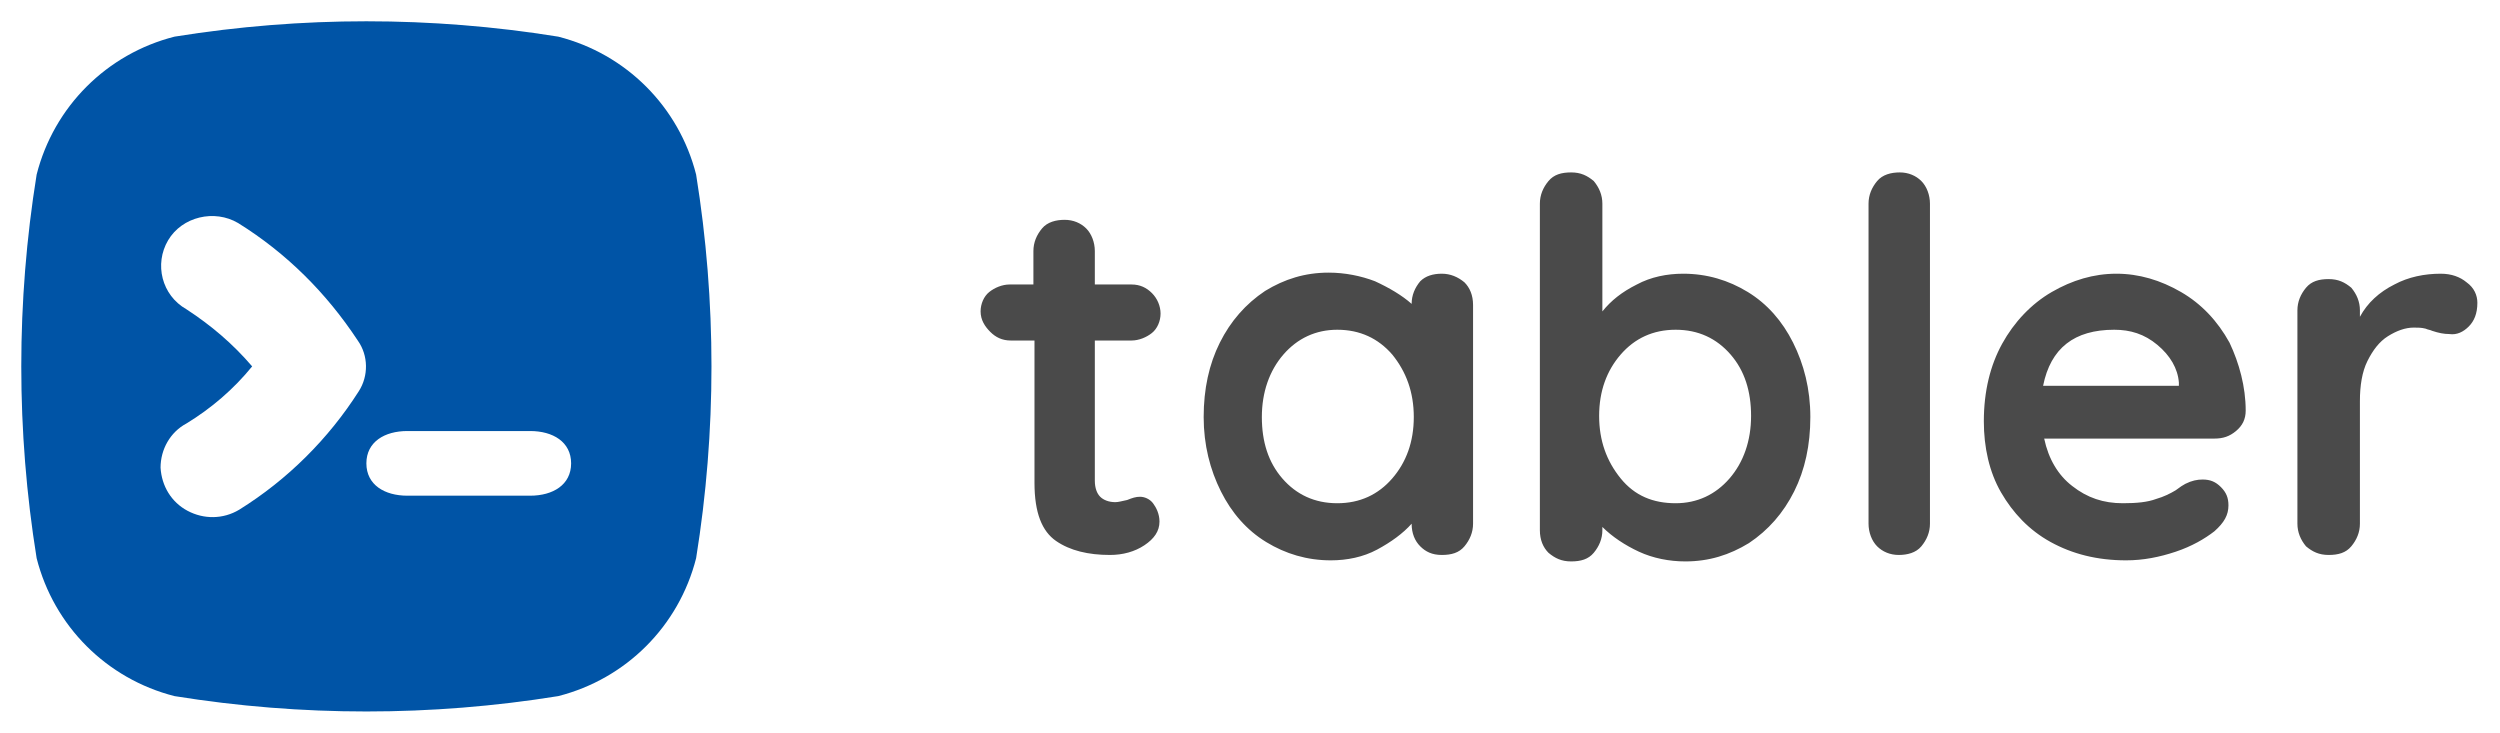
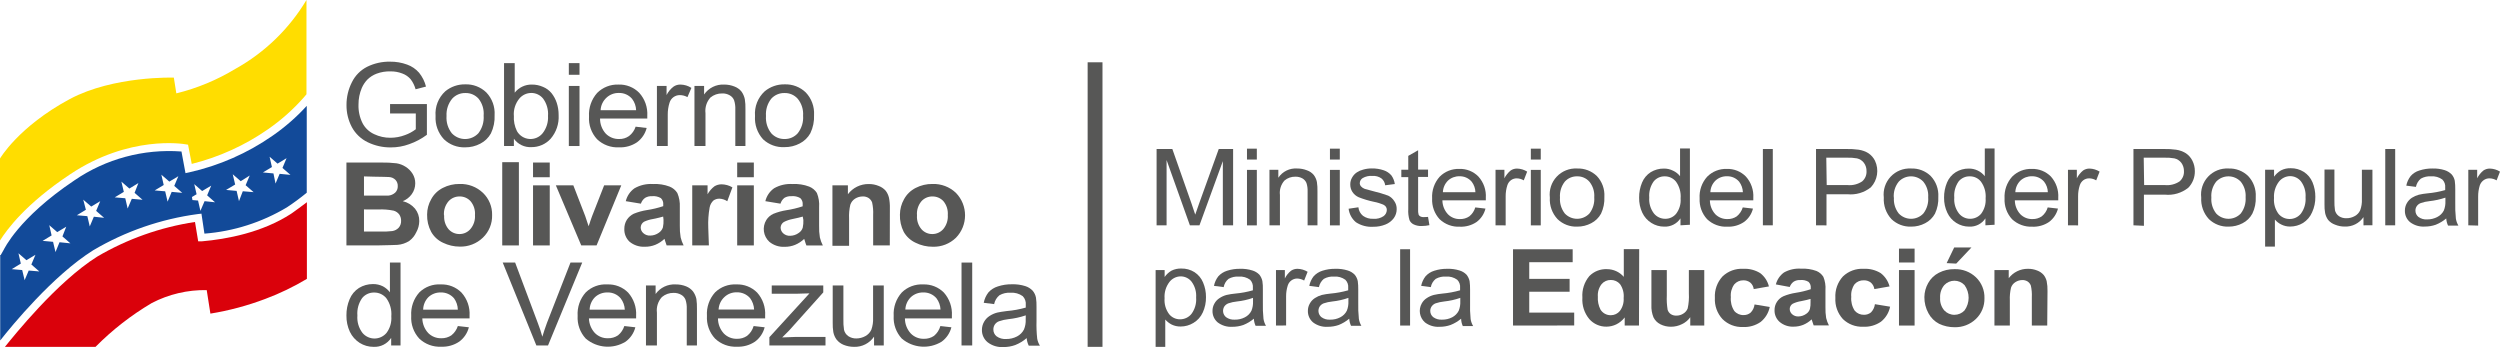
- <svg xmlns="http://www.w3.org/2000/svg" viewBox="0 0 232 68">
-   <path d="M64.6 16.2C63 9.9 58.1 5 51.8 3.4 40 1.5 28 1.5 16.2 3.4 9.9 5 5 9.9 3.4 16.2 1.5 28 1.5 40 3.4 51.8 5 58.1 9.9 63 16.2 64.6c11.8 1.9 23.8 1.9 35.6 0C58.1 63 63 58.1 64.6 51.8c1.9-11.8 1.9-23.8 0-35.6zM33.3 36.3c-2.8 4.4-6.6 8.2-11.1 11-1.5.9-3.3.9-4.8.1s-2.4-2.3-2.5-4c0-1.7.9-3.3 2.4-4.1 2.3-1.4 4.4-3.2 6.1-5.3-1.8-2.1-3.8-3.8-6.1-5.3-2.3-1.3-3-4.2-1.7-6.4s4.3-2.9 6.5-1.6c4.5 2.8 8.2 6.5 11.1 10.9 1 1.4 1 3.3.1 4.7zM49.2 46H37.8c-2.1 0-3.8-1-3.8-3s1.7-3 3.8-3h11.4c2.1 0 3.8 1 3.8 3s-1.7 3-3.8 3z" fill="#0054a6" />
-   <path d="M105.8 46.1c.4 0 .9.2 1.2.6s.6 1 .6 1.7c0 .9-.5 1.6-1.4 2.2s-2 .9-3.2.9c-2 0-3.7-.4-5-1.3s-2-2.6-2-5.4V31.6h-2.2c-.8 0-1.4-.3-1.9-.8s-.9-1.1-.9-1.9c0-.7.3-1.4.8-1.8s1.2-.7 1.9-.7h2.2v-3.1c0-.8.3-1.5.8-2.1s1.3-.8 2.1-.8 1.5.3 2 .8.8 1.3.8 2.1v3.1h3.4c.8 0 1.4.3 1.9.8s.8 1.2.8 1.9-.3 1.4-.8 1.8-1.2.7-1.9.7h-3.4v13c0 .7.2 1.2.5 1.5s.8.5 1.4.5c.3 0 .6-.1 1.1-.2.5-.2.8-.3 1.2-.3zm28-20.7c.8 0 1.5.3 2.1.8.5.5.8 1.2.8 2.1v20.3c0 .8-.3 1.5-.8 2.1-.5.6-1.2.8-2.1.8s-1.5-.3-2-.8-.8-1.2-.8-2.1c-.8.9-1.9 1.7-3.2 2.4-1.3.7-2.8 1-4.3 1-2.2 0-4.2-.6-6-1.7-1.8-1.1-3.2-2.7-4.2-4.7s-1.6-4.3-1.6-6.9c0-2.6.5-4.9 1.5-6.9s2.4-3.6 4.2-4.8c1.8-1.1 3.7-1.7 5.9-1.7 1.5 0 3 .3 4.3.8 1.3.6 2.5 1.3 3.4 2.1 0-.8.3-1.5.8-2.1.5-.5 1.2-.7 2-.7zm-9.7 21.3c2.1 0 3.8-.8 5.1-2.3s2-3.4 2-5.7-.7-4.2-2-5.8c-1.3-1.5-3-2.3-5.1-2.3-2 0-3.7.8-5 2.3-1.3 1.5-2 3.5-2 5.8s.6 4.2 1.9 5.7 3 2.3 5.1 2.3zm32.1-21.3c2.2 0 4.2.6 6 1.7 1.8 1.1 3.2 2.7 4.2 4.7s1.6 4.3 1.6 6.9-.5 4.9-1.5 6.9-2.4 3.6-4.2 4.8c-1.8 1.1-3.7 1.7-5.9 1.7-1.5 0-3-.3-4.3-.9s-2.5-1.4-3.4-2.3v.3c0 .8-.3 1.5-.8 2.1-.5.6-1.2.8-2.1.8s-1.5-.3-2.1-.8c-.5-.5-.8-1.2-.8-2.1V18.9c0-.8.3-1.5.8-2.1.5-.6 1.2-.8 2.1-.8s1.5.3 2.1.8c.5.6.8 1.3.8 2.1v10c.8-1 1.8-1.8 3.2-2.5 1.3-.7 2.8-1 4.3-1zm-.7 21.3c2 0 3.7-.8 5-2.3s2-3.5 2-5.8-.6-4.2-1.9-5.7-3-2.3-5.1-2.3-3.8.8-5.1 2.3-2 3.4-2 5.7.7 4.2 2 5.8c1.3 1.6 3 2.3 5.1 2.3zm23.6 1.9c0 .8-.3 1.5-.8 2.1s-1.3.8-2.1.8-1.5-.3-2-.8-.8-1.3-.8-2.1V18.9c0-.8.3-1.5.8-2.1s1.3-.8 2.1-.8 1.5.3 2 .8.8 1.3.8 2.1v29.7zm29.3-10.5c0 .8-.3 1.4-.9 1.9-.6.5-1.2.7-2 .7h-15.8c.4 1.9 1.3 3.4 2.6 4.4 1.4 1.1 2.9 1.6 4.7 1.6 1.3 0 2.3-.1 3.1-.4.7-.2 1.3-.5 1.8-.8.4-.3.7-.5.9-.6.6-.3 1.1-.4 1.6-.4.7 0 1.2.2 1.7.7s.7 1 .7 1.7c0 .9-.4 1.6-1.3 2.4-.9.7-2.1 1.4-3.6 1.9s-3 .8-4.6.8c-2.7 0-5-.6-7-1.7s-3.5-2.7-4.6-4.6-1.6-4.2-1.6-6.6c0-2.8.6-5.2 1.7-7.2s2.7-3.7 4.6-4.8 3.9-1.7 6-1.7 4.1.6 6 1.7 3.4 2.7 4.5 4.7c.9 1.9 1.5 4.1 1.5 6.3zm-12.2-7.5c-3.7 0-5.9 1.7-6.6 5.2h12.6v-.3c-.1-1.3-.8-2.5-2-3.5s-2.5-1.4-4-1.4zm30.3-5.2c1 0 1.8.3 2.4.8.7.5 1 1.2 1 1.9 0 1-.3 1.7-.8 2.2-.5.5-1.1.8-1.8.7-.5 0-1-.1-1.6-.3-.2-.1-.4-.1-.6-.2-.4-.1-.7-.1-1.1-.1-.8 0-1.6.3-2.4.8s-1.4 1.3-1.9 2.3-.7 2.3-.7 3.7v11.4c0 .8-.3 1.5-.8 2.1-.5.6-1.2.8-2.1.8s-1.5-.3-2.1-.8c-.5-.6-.8-1.3-.8-2.1V28.8c0-.8.3-1.5.8-2.1.5-.6 1.2-.8 2.1-.8s1.5.3 2.1.8c.5.6.8 1.3.8 2.1v.6c.7-1.3 1.8-2.3 3.2-3 1.3-.7 2.8-1 4.3-1z" fill-rule="evenodd" clip-rule="evenodd" fill="#4a4a4a" />
+ <svg xmlns="http://www.w3.org/2000/svg" viewBox="0 0 360.39 50">
+   <defs>
+     <style>.cls-1{fill:#575756;}.cls-2{fill:#fd0;}.cls-3{fill:#da010b;}.cls-4{fill:#124a99;}</style>
+   </defs>
+   <g id="Capa_2" data-name="Capa 2">
+     <g id="Capa_1-2" data-name="Capa 1">
+       <path class="cls-1" d="M56.23,16.36V15h5.31v4.43A9.48,9.48,0,0,1,59,20.78a7.57,7.57,0,0,1-2.66.47A7.44,7.44,0,0,1,53,20.5a5.12,5.12,0,0,1-2.28-2.18,6.66,6.66,0,0,1-.77-3.19,7.15,7.15,0,0,1,.77-3.26,4.92,4.92,0,0,1,2.2-2.24,7.17,7.17,0,0,1,3.31-.74,6.9,6.9,0,0,1,2.46.42,4.11,4.11,0,0,1,1.72,1.17,5.2,5.2,0,0,1,1,2l-1.5.39a4.23,4.23,0,0,0-.7-1.43,2.87,2.87,0,0,0-1.2-.84,4.54,4.54,0,0,0-1.72-.31,5.31,5.31,0,0,0-2,.33,3.82,3.82,0,0,0-1.34.86,4.18,4.18,0,0,0-.79,1.19,6,6,0,0,0-.48,2.4,5.56,5.56,0,0,0,.58,2.68,3.55,3.55,0,0,0,1.68,1.59,5.37,5.37,0,0,0,2.34.52,5.93,5.93,0,0,0,2.11-.39,5.6,5.6,0,0,0,1.55-.84V16.36Z" />
+       <path class="cls-1" d="M62.79,16.72a4.36,4.36,0,0,1,1.4-3.56,4.38,4.38,0,0,1,2.86-1,4.17,4.17,0,0,1,3.06,1.17A4.35,4.35,0,0,1,71.3,16.6a5.52,5.52,0,0,1-.53,2.63,3.64,3.64,0,0,1-1.53,1.48,4.55,4.55,0,0,1-2.19.53A4.2,4.2,0,0,1,64,20.08,4.51,4.51,0,0,1,62.79,16.72Zm1.58,0a3.6,3.6,0,0,0,.76,2.49,2.62,2.62,0,0,0,3.83,0,3.71,3.71,0,0,0,.76-2.54A3.46,3.46,0,0,0,69,14.24a2.45,2.45,0,0,0-1.9-.83,2.5,2.5,0,0,0-1.92.82A3.6,3.6,0,0,0,64.37,16.72Z" />
+       <path class="cls-1" d="M74.08,21.05H72.66V9.1H74.2v4.26a3.07,3.07,0,0,1,2.48-1.17,3.9,3.9,0,0,1,1.59.33,3.12,3.12,0,0,1,1.23.9,4.52,4.52,0,0,1,.76,1.41,5.59,5.59,0,0,1,.27,1.76A4.8,4.8,0,0,1,79.38,20a3.69,3.69,0,0,1-2.77,1.21A2.92,2.92,0,0,1,74.08,20Zm0-4.4a4.38,4.38,0,0,0,.44,2.25,2.25,2.25,0,0,0,3.71.3A3.68,3.68,0,0,0,79,16.71a3.73,3.73,0,0,0-.71-2.5,2.18,2.18,0,0,0-1.7-.81,2.25,2.25,0,0,0-1.75.84A3.53,3.53,0,0,0,74.07,16.65Z" />
+       <path class="cls-1" d="M82,10.78V9.1h1.54v1.68Zm0,10.27V12.39h1.54v8.66Z" />
+       <path class="cls-1" d="M91.63,18.26l1.59.19a3.69,3.69,0,0,1-1.39,2.06,4.32,4.32,0,0,1-2.6.73,4.26,4.26,0,0,1-3.16-1.17,4.42,4.42,0,0,1-1.16-3.28,4.69,4.69,0,0,1,1.17-3.39,4.13,4.13,0,0,1,3.07-1.21,4,4,0,0,1,3,1.19,4.53,4.53,0,0,1,1.16,3.32c0,.09,0,.22,0,.39H86.5a3.2,3.2,0,0,0,.84,2.19,2.61,2.61,0,0,0,1.9.76,2.36,2.36,0,0,0,1.44-.43A2.76,2.76,0,0,0,91.63,18.26Zm-5-2.37h5.07a2.84,2.84,0,0,0-.58-1.64,2.4,2.4,0,0,0-1.91-.85,2.52,2.52,0,0,0-1.78.68A2.61,2.61,0,0,0,86.58,15.89Z" />
+       <path class="cls-1" d="M94.7,21.05V12.39h1.39V13.7a3.52,3.52,0,0,1,1-1.21,1.69,1.69,0,0,1,1-.3,3,3,0,0,1,1.58.48L99.1,14A2.27,2.27,0,0,0,98,13.71a1.54,1.54,0,0,0-.91.29,1.52,1.52,0,0,0-.57.8,5.54,5.54,0,0,0-.26,1.72v4.53Z" />
+       <path class="cls-1" d="M100.11,21.05V12.39h1.39v1.23a3.31,3.31,0,0,1,2.89-1.43,3.94,3.94,0,0,1,1.51.29,2.39,2.39,0,0,1,1,.73,2.91,2.91,0,0,1,.47,1.09,7.52,7.52,0,0,1,.09,1.42v5.33H106V15.78a3.77,3.77,0,0,0-.18-1.34,1.42,1.42,0,0,0-.64-.71,2,2,0,0,0-1.07-.26,2.57,2.57,0,0,0-1.7.59,2.88,2.88,0,0,0-.71,2.26v4.73Z" />
+       <path class="cls-1" d="M108.84,16.72a4.36,4.36,0,0,1,1.4-3.56,4.36,4.36,0,0,1,2.86-1,4.17,4.17,0,0,1,3.06,1.17,4.35,4.35,0,0,1,1.19,3.24,5.52,5.52,0,0,1-.53,2.63,3.64,3.64,0,0,1-1.53,1.48,4.55,4.55,0,0,1-2.19.53A4.2,4.2,0,0,1,110,20.08,4.51,4.51,0,0,1,108.84,16.72Zm1.58,0a3.6,3.6,0,0,0,.76,2.49,2.51,2.51,0,0,0,1.92.83,2.47,2.47,0,0,0,1.9-.83,3.66,3.66,0,0,0,.77-2.54,3.46,3.46,0,0,0-.77-2.43,2.45,2.45,0,0,0-1.9-.83,2.5,2.5,0,0,0-1.92.82A3.6,3.6,0,0,0,110.42,16.72Z" />
+       <path class="cls-2" d="M10.12,25.12c8.5-5.67,16.29-4.38,16.62-4.32l.37.06.53,2.77a33.34,33.34,0,0,0,11-5,28.67,28.67,0,0,0,5.16-4.59l.38-.45V0A27.56,27.56,0,0,1,33.91,9.94a30.49,30.49,0,0,1-8.49,3.52l-.36-2.27s-8.67-.29-15,3.09C2.66,18.26,0,22.85,0,22.85V34.67C1,33.09,3.68,29.4,10.12,25.12Z" />
+       <path class="cls-3" d="M42,30.79c-4.19,2.74-9.33,3.69-12.91,4l-.52,0L28.11,32A39.47,39.47,0,0,0,14,37C8.16,40.69,2,48.41.71,50H13.77a40.12,40.12,0,0,1,8.1-6.31,16.52,16.52,0,0,1,7.93-1.87l.53,3.39a41.07,41.07,0,0,0,7.91-2.12,36.65,36.65,0,0,0,6-2.89V29.15C43.46,29.74,42.7,30.3,42,30.79Z" />
+       <path class="cls-4" d="M39.3,19.56a34,34,0,0,1-12,5.28l-.56.12-.58-3.12A24.12,24.12,0,0,0,10.73,26C2.58,31.46.56,36,.54,36l-.43.76-.08,0V49.08c1.64-2.09,7.58-9.35,13.4-13a40.15,40.15,0,0,1,15.08-5.22l.53-.06.43,2.88a27.25,27.25,0,0,0,11.89-3.79,33.71,33.71,0,0,0,2.86-2.11V15.26A29,29,0,0,1,39.3,19.56ZM4.14,39l-.59,1.39L3.2,38.93,1.69,38.8,3,38l-.34-1.49,1.15,1,1.3-.78-.59,1.4,1.15,1Zm4.44-4.08L8,36.34l-.35-1.48-1.51-.14,1.3-.78-.34-1.48,1.15,1,1.3-.78L9,34.08l1.15,1Zm4.95-3.68-.59,1.4-.35-1.48-1.51-.13,1.3-.79L12,28.78l1.15,1,1.3-.78-.59,1.4,1.15,1ZM19,28.66l-.6,1.4-.34-1.48-1.52-.13,1.31-.79-.35-1.48,1.15,1,1.3-.79L19.4,27.8l1.15,1Zm5.75-1-.59,1.41-.35-1.49-1.51-.13,1.3-.78-.34-1.49,1.15,1,1.3-.78-.59,1.4,1.15,1ZM29.49,29l-.6,1.4-.34-1.49-.81-.07-.07-.44.67-.4L28,26.54l1.14,1,1.31-.78-.59,1.4,1.14,1ZM35,27.57,34.45,29l-.34-1.48-1.52-.14,1.31-.78-.35-1.48,1.15,1L36,25.3l-.59,1.4,1.15,1Zm5.31-2.51-.59,1.4L39.42,25l-1.52-.14,1.3-.78-.34-1.49,1.15,1,1.3-.79-.59,1.41,1.15,1Z" />
+       <path class="cls-1" d="M49.94,23.43h5a16.93,16.93,0,0,1,2.22.11,3.41,3.41,0,0,1,1.31.5,3.17,3.17,0,0,1,1,1,2.56,2.56,0,0,1,.39,1.39A2.65,2.65,0,0,1,59.35,28,2.93,2.93,0,0,1,58.06,29a3.3,3.3,0,0,1,1.77,1.08,2.78,2.78,0,0,1,.61,1.8A3.38,3.38,0,0,1,60,33.5,3.22,3.22,0,0,1,59,34.73a3.69,3.69,0,0,1-1.7.57c-.42,0-1.44.07-3,.08H49.94Zm2.53,2v2.77h1.66c1,0,1.6,0,1.84,0a1.71,1.71,0,0,0,1-.43,1.23,1.23,0,0,0,.37-.93,1.24,1.24,0,0,0-.32-.9,1.38,1.38,0,0,0-.95-.42c-.25,0-1-.05-2.16-.05Zm0,4.76v3.19h2.35a11.9,11.9,0,0,0,1.73-.07,1.58,1.58,0,0,0,.92-.48,1.4,1.4,0,0,0,.35-1,1.56,1.56,0,0,0-.27-.92,1.54,1.54,0,0,0-.79-.54,8.67,8.67,0,0,0-2.24-.17Z" />
+       <path class="cls-1" d="M61.57,30.93a4.44,4.44,0,0,1,.59-2.21,3.86,3.86,0,0,1,1.67-1.63,5.11,5.11,0,0,1,2.42-.57,4.65,4.65,0,0,1,3.37,1.28A4.28,4.28,0,0,1,70.94,31a4.34,4.34,0,0,1-1.33,3.26,4.62,4.62,0,0,1-3.35,1.29A5.48,5.48,0,0,1,63.88,35a3.75,3.75,0,0,1-1.72-1.57A5,5,0,0,1,61.57,30.93Zm2.46.12a2.77,2.77,0,0,0,.64,2,2.08,2.08,0,0,0,1.58.69A2.05,2.05,0,0,0,67.83,33a2.8,2.8,0,0,0,.64-2,2.76,2.76,0,0,0-.64-2,2.08,2.08,0,0,0-1.58-.68,2.11,2.11,0,0,0-1.58.68A2.79,2.79,0,0,0,64,31.05Z" />
+       <path class="cls-1" d="M72.4,35.38v-12h2.4v12Z" />
+       <path class="cls-1" d="M76.84,25.55V23.43h2.41v2.12Zm0,9.83V26.72h2.41v8.66Z" />
+       <path class="cls-1" d="M83.79,35.38l-3.66-8.66h2.52l1.71,4.42.49,1.47c.14-.37.22-.62.25-.74s.17-.49.26-.73l1.73-4.42h2.47L86,35.38Z" />
+       <path class="cls-1" d="M92.39,29.36,90.21,29a3.18,3.18,0,0,1,1.26-1.86,4.75,4.75,0,0,1,2.67-.61,5.81,5.81,0,0,1,2.39.37,2.32,2.32,0,0,1,1.11.92A4.56,4.56,0,0,1,98,29.86l0,2.67a8.67,8.67,0,0,0,.12,1.69,5,5,0,0,0,.43,1.16H96.1c-.06-.15-.14-.38-.23-.68a2.66,2.66,0,0,0-.08-.27,4.34,4.34,0,0,1-1.32.86,3.91,3.91,0,0,1-1.49.28,3.22,3.22,0,0,1-2.22-.72A2.4,2.4,0,0,1,90,33a2.43,2.43,0,0,1,.36-1.31,2.47,2.47,0,0,1,1-.88,8.57,8.57,0,0,1,1.92-.53,13.87,13.87,0,0,0,2.33-.56V29.5a1.13,1.13,0,0,0-.34-.94A2.12,2.12,0,0,0,94,28.28a1.78,1.78,0,0,0-1,.24A1.61,1.61,0,0,0,92.39,29.36Zm3.21,1.86c-.31.1-.79.21-1.46.35a4.74,4.74,0,0,0-1.31.4,1,1,0,0,0-.47.81,1.08,1.08,0,0,0,.38.83,1.36,1.36,0,0,0,1,.35,2.14,2.14,0,0,0,1.24-.41,1.52,1.52,0,0,0,.58-.76,4.46,4.46,0,0,0,.09-1.11Z" />
+       <path class="cls-1" d="M102.19,35.38h-2.4V26.72H102V28a3.76,3.76,0,0,1,1-1.15,2,2,0,0,1,1-.28,3.14,3.14,0,0,1,1.58.44l-.74,2a2.18,2.18,0,0,0-1.13-.37,1.44,1.44,0,0,0-.86.26,1.82,1.82,0,0,0-.55,1,13.24,13.24,0,0,0-.2,2.9Z" />
+       <path class="cls-1" d="M106.27,25.55V23.43h2.4v2.12Zm0,9.83V26.72h2.4v8.66Z" />
+       <path class="cls-1" d="M112.51,29.36,110.33,29a3.18,3.18,0,0,1,1.26-1.86,4.75,4.75,0,0,1,2.67-.61,5.81,5.81,0,0,1,2.39.37,2.32,2.32,0,0,1,1.11.92,4.56,4.56,0,0,1,.32,2.05l0,2.67a8.85,8.85,0,0,0,.11,1.69,5,5,0,0,0,.43,1.16h-2.37a5.76,5.76,0,0,1-.23-.68,2,2,0,0,0-.09-.27,4.34,4.34,0,0,1-1.32.86,3.87,3.87,0,0,1-1.49.28,3.2,3.2,0,0,1-2.21-.72,2.5,2.5,0,0,1-.44-3.15,2.35,2.35,0,0,1,1-.88,8.46,8.46,0,0,1,1.91-.53,13.87,13.87,0,0,0,2.33-.56V29.5a1.13,1.13,0,0,0-.34-.94,2.12,2.12,0,0,0-1.29-.28,1.78,1.78,0,0,0-1,.24A1.67,1.67,0,0,0,112.51,29.36Zm3.21,1.86c-.31.1-.79.21-1.46.35A4.74,4.74,0,0,0,113,32a1,1,0,0,0-.47.81,1.11,1.11,0,0,0,.38.83,1.37,1.37,0,0,0,1,.35,2.13,2.13,0,0,0,1.23-.41,1.41,1.41,0,0,0,.58-.76,4.46,4.46,0,0,0,.09-1.11Z" />
+       <path class="cls-1" d="M128.27,35.38h-2.4V31a6.74,6.74,0,0,0-.15-1.82,1.34,1.34,0,0,0-.51-.64,1.47,1.47,0,0,0-.83-.22,2.06,2.06,0,0,0-1.12.32,1.66,1.66,0,0,0-.68.87,7.28,7.28,0,0,0-.18,2v3.92H120V26.72h2.23V28a3.69,3.69,0,0,1,3-1.47,3.61,3.61,0,0,1,1.45.28,2.47,2.47,0,0,1,1,.69,2.65,2.65,0,0,1,.47,1,6.7,6.7,0,0,1,.13,1.54Z" />
+       <path class="cls-1" d="M129.73,30.93a4.55,4.55,0,0,1,.59-2.21A3.92,3.92,0,0,1,132,27.09a5.11,5.11,0,0,1,2.42-.57,4.67,4.67,0,0,1,3.38,1.28,4.64,4.64,0,0,1,0,6.48,4.59,4.59,0,0,1-3.34,1.29A5.5,5.5,0,0,1,132,35a3.8,3.8,0,0,1-1.72-1.57A5.12,5.12,0,0,1,129.73,30.93Zm2.46.12a2.77,2.77,0,0,0,.65,2,2.05,2.05,0,0,0,1.58.69A2.08,2.08,0,0,0,136,33a2.85,2.85,0,0,0,.63-2,2.8,2.8,0,0,0-.63-2,2.11,2.11,0,0,0-1.58-.68,2.08,2.08,0,0,0-1.58.68A2.79,2.79,0,0,0,132.19,31.05Z" />
+       <path class="cls-1" d="M56.39,49.8V48.71A2.86,2.86,0,0,1,53.85,50a3.72,3.72,0,0,1-2-.57,3.9,3.9,0,0,1-1.41-1.59,5.39,5.39,0,0,1-.5-2.36,5.8,5.8,0,0,1,.46-2.35,3.49,3.49,0,0,1,1.35-1.62,3.83,3.83,0,0,1,2-.56,3.11,3.11,0,0,1,1.46.33,3.08,3.08,0,0,1,1,.86V37.85h1.53V49.8Zm-4.87-4.32A3.65,3.65,0,0,0,52.26,48a2.26,2.26,0,0,0,3.45,0,3.53,3.53,0,0,0,.7-2.4A3.91,3.91,0,0,0,55.7,43a2.23,2.23,0,0,0-1.77-.83,2.18,2.18,0,0,0-1.72.79A3.83,3.83,0,0,0,51.52,45.48Z" />
+       <path class="cls-1" d="M66,47l1.59.18a3.68,3.68,0,0,1-1.39,2.07,4.32,4.32,0,0,1-2.6.73,4.26,4.26,0,0,1-3.16-1.17,4.42,4.42,0,0,1-1.16-3.28,4.62,4.62,0,0,1,1.18-3.39A4.05,4.05,0,0,1,63.53,41a4,4,0,0,1,3,1.18,4.57,4.57,0,0,1,1.16,3.33c0,.09,0,.22,0,.39H60.88A3.22,3.22,0,0,0,61.72,48a2.57,2.57,0,0,0,1.9.76,2.48,2.48,0,0,0,1.45-.42A2.81,2.81,0,0,0,66,47ZM61,44.64H66A2.9,2.9,0,0,0,65.45,43a2.42,2.42,0,0,0-1.91-.84,2.51,2.51,0,0,0-1.78.67A2.65,2.65,0,0,0,61,44.64Z" />
+       <path class="cls-1" d="M77.32,49.8,72.47,37.85h1.79l3.26,8.69q.39,1,.66,2c.19-.65.42-1.3.67-2l3.39-8.69h1.69L79,49.8Z" />
+       <path class="cls-1" d="M90,47l1.59.18a3.69,3.69,0,0,1-1.4,2.07,4.9,4.9,0,0,1-5.75-.44,4.43,4.43,0,0,1-1.17-3.28,4.62,4.62,0,0,1,1.18-3.39A4.08,4.08,0,0,1,87.55,41a4,4,0,0,1,3,1.18,4.61,4.61,0,0,1,1.15,3.33c0,.09,0,.22,0,.39H84.9A3.22,3.22,0,0,0,85.75,48a2.55,2.55,0,0,0,1.89.76,2.46,2.46,0,0,0,1.45-.42A2.82,2.82,0,0,0,90,47ZM85,44.64h5.07A2.9,2.9,0,0,0,89.47,43a2.4,2.4,0,0,0-1.9-.84,2.54,2.54,0,0,0-1.79.67A2.64,2.64,0,0,0,85,44.64Z" />
+       <path class="cls-1" d="M93.12,49.8V41.15h1.39v1.23A3.32,3.32,0,0,1,97.4,41a3.9,3.9,0,0,1,1.51.28,2.43,2.43,0,0,1,1,.74,2.88,2.88,0,0,1,.48,1.08,9.07,9.07,0,0,1,.08,1.43V49.8H99V44.54a3.74,3.74,0,0,0-.18-1.34,1.4,1.4,0,0,0-.63-.71,2.11,2.11,0,0,0-1.08-.27,2.53,2.53,0,0,0-1.69.6,2.83,2.83,0,0,0-.72,2.26V49.8Z" />
+       <path class="cls-1" d="M108.64,47l1.59.18a3.73,3.73,0,0,1-1.39,2.07,4.34,4.34,0,0,1-2.6.73,4.26,4.26,0,0,1-3.16-1.17,4.43,4.43,0,0,1-1.17-3.28,4.62,4.62,0,0,1,1.18-3.39A4.08,4.08,0,0,1,106.15,41a4,4,0,0,1,3,1.18,4.57,4.57,0,0,1,1.15,3.33c0,.09,0,.22,0,.39H103.5a3.22,3.22,0,0,0,.85,2.18,2.55,2.55,0,0,0,1.9.76,2.45,2.45,0,0,0,1.44-.42A2.76,2.76,0,0,0,108.64,47Zm-5-2.38h5.07a3,3,0,0,0-.58-1.64,2.44,2.44,0,0,0-1.91-.84,2.49,2.49,0,0,0-1.78.67A2.61,2.61,0,0,0,103.59,44.64Z" />
+       <path class="cls-1" d="M110.91,49.8V48.61l5.78-6.32c-.65,0-1.23.05-1.73.05h-3.71V41.15h7.43v1l-4.92,5.49-1,1c.69,0,1.34-.07,1.94-.07H119V49.8Z" />
+       <path class="cls-1" d="M126,49.8V48.53A3.35,3.35,0,0,1,123.11,50a4,4,0,0,1-1.5-.29,2.54,2.54,0,0,1-1-.74,2.65,2.65,0,0,1-.48-1.09,7.41,7.41,0,0,1-.09-1.37V41.15h1.54V46a8.62,8.62,0,0,0,.09,1.55,1.54,1.54,0,0,0,.62.91,2,2,0,0,0,1.16.33,2.71,2.71,0,0,0,1.3-.34,2,2,0,0,0,.86-.92,4.45,4.45,0,0,0,.25-1.7V41.15h1.54V49.8Z" />
+       <path class="cls-1" d="M135.56,47l1.59.18a3.69,3.69,0,0,1-1.4,2.07,4.9,4.9,0,0,1-5.75-.44,4.43,4.43,0,0,1-1.17-3.28A4.62,4.62,0,0,1,130,42.16,4.08,4.08,0,0,1,133.07,41a4,4,0,0,1,3,1.18,4.61,4.61,0,0,1,1.15,3.33c0,.09,0,.22,0,.39h-6.77a3.22,3.22,0,0,0,.85,2.18,2.55,2.55,0,0,0,1.89.76,2.46,2.46,0,0,0,1.45-.42A2.82,2.82,0,0,0,135.56,47Zm-5.05-2.38h5.07A2.9,2.9,0,0,0,135,43a2.4,2.4,0,0,0-1.9-.84,2.54,2.54,0,0,0-1.79.67A2.64,2.64,0,0,0,130.51,44.64Z" />
+       <path class="cls-1" d="M138.61,49.8V37.85h1.54V49.8Z" />
+       <path class="cls-1" d="M148,48.74a5.76,5.76,0,0,1-1.65,1,4.92,4.92,0,0,1-1.69.29,3.37,3.37,0,0,1-2.3-.7,2.24,2.24,0,0,1-.81-1.78,2.31,2.31,0,0,1,.31-1.16,2.36,2.36,0,0,1,.79-.84,3.72,3.72,0,0,1,1.11-.49c.3-.07.76-.14,1.37-.22a14.33,14.33,0,0,0,2.74-.5c0-.2,0-.33,0-.38a1.56,1.56,0,0,0-.44-1.27,2.65,2.65,0,0,0-1.75-.49,2.83,2.83,0,0,0-1.6.36,2.19,2.19,0,0,0-.77,1.28l-1.5-.19a3.54,3.54,0,0,1,.67-1.49,3,3,0,0,1,1.36-.87,6.2,6.2,0,0,1,2.06-.31,5.77,5.77,0,0,1,1.89.26,2.49,2.49,0,0,1,1.07.66,2.18,2.18,0,0,1,.48,1,7.9,7.9,0,0,1,.08,1.35v2a18.76,18.76,0,0,0,.1,2.58,2.86,2.86,0,0,0,.39,1h-1.61A3.06,3.06,0,0,1,148,48.74Zm-.13-3.28a11.45,11.45,0,0,1-2.51.55,6,6,0,0,0-1.34.3,1.27,1.27,0,0,0-.61.47,1.25,1.25,0,0,0-.21.7,1.23,1.23,0,0,0,.46,1,2.09,2.09,0,0,0,1.37.39,3.26,3.26,0,0,0,1.58-.37,2.31,2.31,0,0,0,1-1,3.3,3.3,0,0,0,.25-1.46Z" />
+       <rect class="cls-1" x="156.78" y="8.98" width="2.14" height="41.02" transform="translate(315.71 58.98) rotate(180)" />
+       <path class="cls-1" d="M166.73,32.48v-11H169l2.75,7.82c.25.73.43,1.28.55,1.64.13-.4.34-1,.62-1.77l2.77-7.69h2.07v11h-1.48V23.23l-3.37,9.25h-1.38l-3.36-9.41v9.41Z" />
+       <path class="cls-1" d="M179.76,23V21.43h1.42V23Zm0,9.49v-8h1.42v8Z" />
+       <path class="cls-1" d="M183,32.48v-8h1.28v1.14A3,3,0,0,1,187,24.29a3.75,3.75,0,0,1,1.4.26,2.19,2.19,0,0,1,1,.69,2.46,2.46,0,0,1,.44,1,7.65,7.65,0,0,1,.08,1.32v4.92h-1.42V27.61a3.49,3.49,0,0,0-.17-1.24,1.39,1.39,0,0,0-.59-.66,2,2,0,0,0-1-.24,2.35,2.35,0,0,0-1.57.55,2.64,2.64,0,0,0-.66,2.09v4.37Z" />
+       <path class="cls-1" d="M191.72,23V21.43h1.42V23Zm0,9.49v-8h1.42v8Z" />
+       <path class="cls-1" d="M194.41,30.09l1.41-.21a1.82,1.82,0,0,0,.66,1.23,2.34,2.34,0,0,0,1.51.43,2.28,2.28,0,0,0,1.46-.38,1.13,1.13,0,0,0,.47-.89.8.8,0,0,0-.42-.72,6,6,0,0,0-1.45-.46,13.69,13.69,0,0,1-2.17-.65,2.08,2.08,0,0,1-.92-.77,1.91,1.91,0,0,1-.31-1.07,1.88,1.88,0,0,1,.26-1,2.12,2.12,0,0,1,.7-.76,2.92,2.92,0,0,1,.9-.39,4.4,4.4,0,0,1,1.23-.17,5.13,5.13,0,0,1,1.74.27,2.48,2.48,0,0,1,1.1.74,2.76,2.76,0,0,1,.49,1.24l-1.39.18a1.46,1.46,0,0,0-.55-1,2,2,0,0,0-1.29-.35,2.4,2.4,0,0,0-1.4.31.88.88,0,0,0-.42.72.72.72,0,0,0,.18.48,1.34,1.34,0,0,0,.54.36l1.26.34a19.66,19.66,0,0,1,2.11.63A2.13,2.13,0,0,1,201,29a1.9,1.9,0,0,1,.34,1.16,2.19,2.19,0,0,1-.41,1.28,2.76,2.76,0,0,1-1.2.92,4.5,4.5,0,0,1-1.77.33,4.08,4.08,0,0,1-2.49-.65A3,3,0,0,1,194.41,30.09Z" />
+       <path class="cls-1" d="M205.86,31.27l.2,1.19a5.47,5.47,0,0,1-1.07.12,2.46,2.46,0,0,1-1.2-.23,1.26,1.26,0,0,1-.6-.61,4.52,4.52,0,0,1-.18-1.6V25.53h-1V24.47h1v-2l1.42-.81v2.79h1.43v1.06h-1.43v4.68a2.33,2.33,0,0,0,.07.75.53.53,0,0,0,.25.26.9.9,0,0,0,.48.1A6,6,0,0,0,205.86,31.27Z" />
+       <path class="cls-1" d="M212.67,29.9l1.47.17A3.42,3.42,0,0,1,212.86,32a4,4,0,0,1-2.41.68,3.94,3.94,0,0,1-2.92-1.08,4.11,4.11,0,0,1-1.08-3,4.32,4.32,0,0,1,1.09-3.13,3.8,3.8,0,0,1,2.83-1.12,3.66,3.66,0,0,1,2.75,1.1,4.16,4.16,0,0,1,1.07,3.07c0,.08,0,.2,0,.36h-6.26a3,3,0,0,0,.79,2,2.35,2.35,0,0,0,1.75.7,2.28,2.28,0,0,0,1.34-.39A2.55,2.55,0,0,0,212.67,29.9ZM208,27.71h4.69a2.58,2.58,0,0,0-.54-1.52,2.22,2.22,0,0,0-1.76-.78,2.36,2.36,0,0,0-1.65.62A2.48,2.48,0,0,0,208,27.71Z" />
+       <path class="cls-1" d="M215.59,32.48v-8h1.28v1.22a3.46,3.46,0,0,1,.91-1.13,1.62,1.62,0,0,1,.91-.27,2.87,2.87,0,0,1,1.46.44L219.66,26a2.05,2.05,0,0,0-1-.29,1.39,1.39,0,0,0-.84.26,1.48,1.48,0,0,0-.53.75,5,5,0,0,0-.24,1.58v4.19Z" />
+       <path class="cls-1" d="M220.68,23V21.43h1.43V23Zm0,9.49v-8h1.43v8Z" />
+       <path class="cls-1" d="M223.42,28.48a3.75,3.75,0,0,1,3.94-4.19,3.89,3.89,0,0,1,2.83,1.08,4,4,0,0,1,1.09,3,5.14,5.14,0,0,1-.48,2.43,3.38,3.38,0,0,1-1.42,1.38,4.22,4.22,0,0,1-2,.49,3.85,3.85,0,0,1-2.85-1.08A4.15,4.15,0,0,1,223.42,28.48Zm1.46,0a3.35,3.35,0,0,0,.7,2.3,2.44,2.44,0,0,0,3.54,0,3.4,3.4,0,0,0,.7-2.35,3.17,3.17,0,0,0-.71-2.25,2.27,2.27,0,0,0-1.75-.76,2.31,2.31,0,0,0-1.78.76A3.33,3.33,0,0,0,224.88,28.48Z" />
+       <path class="cls-1" d="M242.25,32.48v-1a2.66,2.66,0,0,1-2.35,1.19,3.4,3.4,0,0,1-1.84-.53,3.47,3.47,0,0,1-1.31-1.47,4.89,4.89,0,0,1-.46-2.18,5.45,5.45,0,0,1,.42-2.17,3.25,3.25,0,0,1,1.25-1.5,3.57,3.57,0,0,1,1.88-.52,2.86,2.86,0,0,1,1.35.31,2.69,2.69,0,0,1,1,.79v-4h1.42v11Zm-4.5-4a3.36,3.36,0,0,0,.68,2.3,2.08,2.08,0,0,0,1.61.76,2,2,0,0,0,1.58-.72,3.24,3.24,0,0,0,.65-2.22,3.63,3.63,0,0,0-.66-2.41,2.06,2.06,0,0,0-1.64-.77,2,2,0,0,0-1.58.73A3.51,3.51,0,0,0,237.75,28.48Z" />
+       <path class="cls-1" d="M251.23,29.9l1.47.17A3.39,3.39,0,0,1,251.41,32a4,4,0,0,1-2.4.68,3.94,3.94,0,0,1-2.92-1.08,4.11,4.11,0,0,1-1.08-3,4.27,4.27,0,0,1,1.09-3.13,3.8,3.8,0,0,1,2.83-1.12,3.68,3.68,0,0,1,2.75,1.1,4.2,4.2,0,0,1,1.07,3.07c0,.08,0,.2,0,.36h-6.26a3,3,0,0,0,.78,2,2.39,2.39,0,0,0,1.76.7,2.25,2.25,0,0,0,1.33-.39A2.63,2.63,0,0,0,251.23,29.9Zm-4.67-2.19h4.69a2.73,2.73,0,0,0-.54-1.52,2.22,2.22,0,0,0-1.76-.78,2.33,2.33,0,0,0-1.65.62A2.43,2.43,0,0,0,246.56,27.71Z" />
+       <path class="cls-1" d="M254.13,32.48v-11h1.43v11Z" />
+       <path class="cls-1" d="M261.79,32.48v-11h4.37a11.37,11.37,0,0,1,1.77.1,3.67,3.67,0,0,1,1.43.52,2.79,2.79,0,0,1,.93,1.07A3.46,3.46,0,0,1,269.7,27a4.66,4.66,0,0,1-3.4,1h-3v4.49Zm1.54-5.8h3a3.23,3.23,0,0,0,2.11-.53,1.82,1.82,0,0,0,.63-1.48,1.92,1.92,0,0,0-.37-1.19,1.72,1.72,0,0,0-1-.65,7.19,7.19,0,0,0-1.43-.1h-3Z" />
+       <path class="cls-1" d="M271.56,28.48a3.75,3.75,0,0,1,3.93-4.19,3.85,3.85,0,0,1,2.83,1.08,4,4,0,0,1,1.1,3,5.14,5.14,0,0,1-.48,2.43,3.38,3.38,0,0,1-1.42,1.38,4.23,4.23,0,0,1-2,.49,3.88,3.88,0,0,1-2.85-1.08A4.19,4.19,0,0,1,271.56,28.48Zm1.46,0a3.3,3.3,0,0,0,.7,2.3,2.44,2.44,0,0,0,3.54,0,3.4,3.4,0,0,0,.7-2.35,3.21,3.21,0,0,0-.71-2.25,2.43,2.43,0,0,0-3.53,0A3.28,3.28,0,0,0,273,28.48Z" />
+       <path class="cls-1" d="M286.21,32.48v-1a2.64,2.64,0,0,1-2.34,1.19,3.47,3.47,0,0,1-3.15-2,4.89,4.89,0,0,1-.47-2.18,5.45,5.45,0,0,1,.42-2.17,3.22,3.22,0,0,1,1.26-1.5,3.53,3.53,0,0,1,1.87-.52,2.9,2.9,0,0,1,2.32,1.1v-4h1.41v11Zm-4.49-4a3.31,3.31,0,0,0,.68,2.3,2.06,2.06,0,0,0,1.6.76,2.08,2.08,0,0,0,1.59-.72,3.29,3.29,0,0,0,.65-2.22,3.58,3.58,0,0,0-.67-2.41,2,2,0,0,0-1.63-.77,2,2,0,0,0-1.59.73A3.56,3.56,0,0,0,281.72,28.48Z" />
+       <path class="cls-1" d="M295.19,29.9l1.48.17A3.49,3.49,0,0,1,295.38,32a4,4,0,0,1-2.41.68,4,4,0,0,1-2.92-1.08,4.11,4.11,0,0,1-1.08-3,4.32,4.32,0,0,1,1.09-3.13,3.8,3.8,0,0,1,2.83-1.12,3.7,3.7,0,0,1,2.76,1.1,4.2,4.2,0,0,1,1.06,3.07c0,.08,0,.2,0,.36h-6.26a3,3,0,0,0,.79,2,2.37,2.37,0,0,0,1.75.7,2.28,2.28,0,0,0,1.34-.39A2.55,2.55,0,0,0,295.19,29.9Zm-4.67-2.19h4.69a2.58,2.58,0,0,0-.54-1.52,2.22,2.22,0,0,0-1.76-.78,2.36,2.36,0,0,0-1.65.62A2.48,2.48,0,0,0,290.52,27.71Z" />
+       <path class="cls-1" d="M298.11,32.48v-8h1.28v1.22a3.46,3.46,0,0,1,.91-1.13,1.62,1.62,0,0,1,.91-.27,2.87,2.87,0,0,1,1.46.44L302.18,26a2,2,0,0,0-1-.29,1.39,1.39,0,0,0-.84.26,1.48,1.48,0,0,0-.53.75,5,5,0,0,0-.24,1.58v4.19Z" />
+       <path class="cls-1" d="M307.55,32.48v-11h4.37a11.37,11.37,0,0,1,1.77.1,3.67,3.67,0,0,1,1.43.52,2.79,2.79,0,0,1,.93,1.07,3.28,3.28,0,0,1,.35,1.5,3.35,3.35,0,0,1-.94,2.39,4.66,4.66,0,0,1-3.4,1h-3v4.49Zm1.54-5.8h3a3.23,3.23,0,0,0,2.11-.53,1.82,1.82,0,0,0,.63-1.48,2,2,0,0,0-.37-1.19,1.76,1.76,0,0,0-1-.65,7.19,7.19,0,0,0-1.43-.1h-3Z" />
+       <path class="cls-1" d="M317.32,28.48a3.75,3.75,0,0,1,3.93-4.19,3.85,3.85,0,0,1,2.83,1.08,4,4,0,0,1,1.1,3,5,5,0,0,1-.49,2.43,3.3,3.3,0,0,1-1.41,1.38,4.26,4.26,0,0,1-2,.49,3.88,3.88,0,0,1-2.85-1.08A4.19,4.19,0,0,1,317.32,28.48Zm1.46,0a3.3,3.3,0,0,0,.7,2.3,2.44,2.44,0,0,0,3.54,0,3.45,3.45,0,0,0,.7-2.35,3.21,3.21,0,0,0-.71-2.25,2.43,2.43,0,0,0-3.53,0A3.28,3.28,0,0,0,318.78,28.48Z" />
+       <path class="cls-1" d="M326.53,35.55V24.47h1.29v1a3.17,3.17,0,0,1,1-.91,2.87,2.87,0,0,1,1.4-.31,3.42,3.42,0,0,1,1.89.53,3.28,3.28,0,0,1,1.25,1.49,5.36,5.36,0,0,1,.41,2.11,5.11,5.11,0,0,1-.46,2.21A3.4,3.4,0,0,1,332,32.14a3.59,3.59,0,0,1-1.86.52,2.76,2.76,0,0,1-1.27-.29,2.83,2.83,0,0,1-.93-.72v3.9Zm1.28-7a3.38,3.38,0,0,0,.66,2.29,2.06,2.06,0,0,0,1.59.73,2.08,2.08,0,0,0,1.62-.76,3.51,3.51,0,0,0,.68-2.37,3.4,3.4,0,0,0-.66-2.29,2,2,0,0,0-1.58-.76,2.1,2.1,0,0,0-1.61.81A3.53,3.53,0,0,0,327.81,28.52Z" />
+       <path class="cls-1" d="M340.71,32.48V31.3A3.11,3.11,0,0,1,338,32.66a3.54,3.54,0,0,1-1.38-.27,2.32,2.32,0,0,1-1-.68,2.59,2.59,0,0,1-.44-1,6.41,6.41,0,0,1-.09-1.27v-5h1.43v4.44a8.69,8.69,0,0,0,.08,1.44,1.45,1.45,0,0,0,.57.84,1.86,1.86,0,0,0,1.08.3,2.39,2.39,0,0,0,1.2-.31,1.75,1.75,0,0,0,.79-.85,4,4,0,0,0,.24-1.57V24.47H342v8Z" />
+       <path class="cls-1" d="M343.85,32.48v-11h1.43v11Z" />
+       <path class="cls-1" d="M352.64,31.49a5.55,5.55,0,0,1-1.52.91,4.74,4.74,0,0,1-1.57.26,3.15,3.15,0,0,1-2.13-.64,2.07,2.07,0,0,1-.74-1.65,2.12,2.12,0,0,1,.28-1.08,2.27,2.27,0,0,1,.73-.78,3.81,3.81,0,0,1,1-.44,9.84,9.84,0,0,1,1.26-.2,13.51,13.51,0,0,0,2.54-.47c0-.19,0-.31,0-.36a1.43,1.43,0,0,0-.41-1.16,2.43,2.43,0,0,0-1.62-.46,2.64,2.64,0,0,0-1.48.33,2.09,2.09,0,0,0-.71,1.19l-1.39-.18a3.27,3.27,0,0,1,.63-1.38,2.68,2.68,0,0,1,1.25-.8,5.85,5.85,0,0,1,1.91-.29,5.31,5.31,0,0,1,1.75.24,2.46,2.46,0,0,1,1,.61,2,2,0,0,1,.45.92,8.37,8.37,0,0,1,.07,1.26v1.8a18.6,18.6,0,0,0,.09,2.4,3,3,0,0,0,.36,1h-1.49A2.87,2.87,0,0,1,352.64,31.49Zm-.12-3a11,11,0,0,1-2.32.51,5.11,5.11,0,0,0-1.25.28,1.18,1.18,0,0,0-.56.44,1.1,1.1,0,0,0-.19.64,1.15,1.15,0,0,0,.43.91,1.89,1.89,0,0,0,1.26.36,3.06,3.06,0,0,0,1.46-.35,2.11,2.11,0,0,0,.94-.93,3.2,3.2,0,0,0,.23-1.36Z" />
+       <path class="cls-1" d="M355.82,32.48v-8h1.28v1.22a3.46,3.46,0,0,1,.91-1.13,1.64,1.64,0,0,1,.91-.27,2.93,2.93,0,0,1,1.47.44L359.9,26a2.09,2.09,0,0,0-1-.29A1.39,1.39,0,0,0,358,26a1.54,1.54,0,0,0-.53.75,5.29,5.29,0,0,0-.23,1.58v4.19Z" />
+       <path class="cls-1" d="M166.59,50V38.93h1.3v1a3.06,3.06,0,0,1,1-.92,3,3,0,0,1,1.4-.3,3.45,3.45,0,0,1,1.9.52,3.26,3.26,0,0,1,1.24,1.49,5.2,5.2,0,0,1,.42,2.11,5.08,5.08,0,0,1-.46,2.21,3.37,3.37,0,0,1-1.35,1.51,3.53,3.53,0,0,1-1.85.52,2.83,2.83,0,0,1-1.28-.28,3.08,3.08,0,0,1-.93-.73V50Zm1.29-7a3.37,3.37,0,0,0,.66,2.29,2,2,0,0,0,1.58.74,2.1,2.1,0,0,0,1.63-.77,3.51,3.51,0,0,0,.68-2.37,3.42,3.42,0,0,0-.66-2.29,2,2,0,0,0-1.58-.76,2.08,2.08,0,0,0-1.61.81A3.47,3.47,0,0,0,167.88,43Z" />
+       <path class="cls-1" d="M180.75,45.94a5.41,5.41,0,0,1-1.52.91,4.74,4.74,0,0,1-1.57.26,3.17,3.17,0,0,1-2.13-.64,2.1,2.1,0,0,1-.74-1.65,2.06,2.06,0,0,1,.28-1.07,2.13,2.13,0,0,1,.74-.78,3.37,3.37,0,0,1,1-.45,9.84,9.84,0,0,1,1.26-.2,13.51,13.51,0,0,0,2.54-.47c0-.18,0-.3,0-.35a1.47,1.47,0,0,0-.4-1.17,2.46,2.46,0,0,0-1.62-.46,2.67,2.67,0,0,0-1.49.33,2,2,0,0,0-.7,1.19l-1.4-.18a3.27,3.27,0,0,1,.63-1.38,2.83,2.83,0,0,1,1.26-.8,5.76,5.76,0,0,1,1.9-.28,5.31,5.31,0,0,1,1.75.24,2.33,2.33,0,0,1,1,.6,2.23,2.23,0,0,1,.44.93,7.06,7.06,0,0,1,.07,1.25v1.81a18.4,18.4,0,0,0,.09,2.39,2.87,2.87,0,0,0,.36,1H181A2.87,2.87,0,0,1,180.75,45.94Zm-.12-3a10.27,10.27,0,0,1-2.32.52,5.5,5.5,0,0,0-1.24.27,1.27,1.27,0,0,0-.57.44,1.18,1.18,0,0,0,.24,1.55,1.93,1.93,0,0,0,1.26.36,3,3,0,0,0,1.46-.34,2.13,2.13,0,0,0,.94-.94,3.2,3.2,0,0,0,.23-1.36Z" />
+       <path class="cls-1" d="M183.94,46.93v-8h1.28v1.21a3.29,3.29,0,0,1,.9-1.12,1.65,1.65,0,0,1,.92-.27,2.91,2.91,0,0,1,1.46.43L188,40.44a2.19,2.19,0,0,0-1-.29,1.43,1.43,0,0,0-1.36,1,5,5,0,0,0-.24,1.58v4.19Z" />
+       <path class="cls-1" d="M194.5,45.94a5.55,5.55,0,0,1-1.52.91,4.74,4.74,0,0,1-1.57.26,3.15,3.15,0,0,1-2.13-.64,2.1,2.1,0,0,1-.74-1.65,2.06,2.06,0,0,1,.28-1.07,2.19,2.19,0,0,1,.73-.78,3.54,3.54,0,0,1,1-.45,9.84,9.84,0,0,1,1.26-.2,13.51,13.51,0,0,0,2.54-.47c0-.18,0-.3,0-.35a1.44,1.44,0,0,0-.41-1.17,2.43,2.43,0,0,0-1.62-.46,2.64,2.64,0,0,0-1.48.33,2.09,2.09,0,0,0-.71,1.19l-1.39-.18a3.27,3.27,0,0,1,.63-1.38,2.85,2.85,0,0,1,1.25-.8,5.86,5.86,0,0,1,1.91-.28,5.31,5.31,0,0,1,1.75.24,2.35,2.35,0,0,1,1,.6,2.13,2.13,0,0,1,.45.93,8.21,8.21,0,0,1,.07,1.25v1.81a18.4,18.4,0,0,0,.09,2.39,2.87,2.87,0,0,0,.36,1h-1.49A2.87,2.87,0,0,1,194.5,45.94Zm-.12-3a10.27,10.27,0,0,1-2.32.52,5.77,5.77,0,0,0-1.25.27,1.24,1.24,0,0,0-.56.44,1.18,1.18,0,0,0,.24,1.55,1.89,1.89,0,0,0,1.26.36,3,3,0,0,0,1.46-.34,2.13,2.13,0,0,0,.94-.94,3.2,3.2,0,0,0,.23-1.36Z" />
+       <path class="cls-1" d="M201.84,46.93v-11h1.43v11Z" />
+       <path class="cls-1" d="M210.63,45.94a5.44,5.44,0,0,1-1.53.91,4.68,4.68,0,0,1-1.56.26,3.13,3.13,0,0,1-2.13-.64,2.2,2.2,0,0,1-.46-2.72,2.11,2.11,0,0,1,.73-.78,3.43,3.43,0,0,1,1-.45,9.54,9.54,0,0,1,1.26-.2,13.68,13.68,0,0,0,2.54-.47c0-.18,0-.3,0-.35a1.44,1.44,0,0,0-.41-1.17,2.43,2.43,0,0,0-1.62-.46,2.64,2.64,0,0,0-1.48.33,2,2,0,0,0-.71,1.19l-1.39-.18a3.27,3.27,0,0,1,.63-1.38,2.74,2.74,0,0,1,1.25-.8,5.86,5.86,0,0,1,1.91-.28,5.24,5.24,0,0,1,1.74.24,2.33,2.33,0,0,1,1,.6,2.25,2.25,0,0,1,.45.93,8.21,8.21,0,0,1,.07,1.25v1.81A18.4,18.4,0,0,0,212,46a2.87,2.87,0,0,0,.36,1h-1.49A2.67,2.67,0,0,1,210.63,45.94Zm-.12-3a10.25,10.25,0,0,1-2.33.52,5.64,5.64,0,0,0-1.24.27,1.24,1.24,0,0,0-.56.44,1.13,1.13,0,0,0-.2.64,1.15,1.15,0,0,0,.43.91,1.94,1.94,0,0,0,1.27.36,3.05,3.05,0,0,0,1.46-.34,2.19,2.19,0,0,0,.94-.94,3.2,3.2,0,0,0,.23-1.36Z" />
+       <path class="cls-1" d="M218.11,46.93v-11h8.6v1.87h-6.26V40.2h5.82v1.86h-5.82v3h6.48v1.86Z" />
+       <path class="cls-1" d="M236.27,46.93h-2.06V45.76a3.44,3.44,0,0,1-1.21,1,3.31,3.31,0,0,1-1.42.33A3.24,3.24,0,0,1,229.11,46a4.37,4.37,0,0,1-1-3.1,4.35,4.35,0,0,1,1-3.1,3.36,3.36,0,0,1,2.54-1,3.21,3.21,0,0,1,2.43,1.11v-4h2.22Zm-5.93-4.17a3.59,3.59,0,0,0,.37,1.85,1.71,1.71,0,0,0,1.51.83,1.67,1.67,0,0,0,1.3-.62,2.79,2.79,0,0,0,.54-1.86,3,3,0,0,0-.52-2,1.71,1.71,0,0,0-1.34-.6,1.68,1.68,0,0,0-1.32.6A2.59,2.59,0,0,0,230.34,42.76Z" />
+       <path class="cls-1" d="M243.66,46.93v-1.2a3,3,0,0,1-1.2,1,3.49,3.49,0,0,1-1.58.37,3.3,3.3,0,0,1-1.52-.35,2.18,2.18,0,0,1-1-1,4.21,4.21,0,0,1-.3-1.77V38.93h2.22V42.6a9.89,9.89,0,0,0,.12,2.07,1.21,1.21,0,0,0,.45.61,1.41,1.41,0,0,0,.82.22,1.8,1.8,0,0,0,1-.3,1.52,1.52,0,0,0,.62-.74,8.11,8.11,0,0,0,.17-2.16V38.93h2.22v8Z" />
+       <path class="cls-1" d="M255,41.29l-2.19.38a1.46,1.46,0,0,0-.5-.94,1.57,1.57,0,0,0-1-.32A1.69,1.69,0,0,0,250,41a2.69,2.69,0,0,0-.49,1.83,3.14,3.14,0,0,0,.5,2,1.69,1.69,0,0,0,1.35.59,1.51,1.51,0,0,0,1-.35,2,2,0,0,0,.57-1.18l2.19.36a3.71,3.71,0,0,1-1.31,2.16,4.14,4.14,0,0,1-2.58.73A3.94,3.94,0,0,1,248.31,46a4.15,4.15,0,0,1-1.1-3.06,4.21,4.21,0,0,1,1.1-3.09,4,4,0,0,1,3-1.1,4.24,4.24,0,0,1,2.43.62A3.43,3.43,0,0,1,255,41.29Z" />
+       <path class="cls-1" d="M258,41.37,256,41a3.06,3.06,0,0,1,1.17-1.72,4.45,4.45,0,0,1,2.47-.55,5.63,5.63,0,0,1,2.21.33,2.15,2.15,0,0,1,1,.85,4.18,4.18,0,0,1,.3,1.9l0,2.47a8.53,8.53,0,0,0,.1,1.56,4.59,4.59,0,0,0,.4,1.07h-2.2c-.05-.14-.13-.35-.21-.62a2.55,2.55,0,0,0-.08-.25,4,4,0,0,1-1.22.79,3.72,3.72,0,0,1-1.38.26,2.92,2.92,0,0,1-2-.67,2.17,2.17,0,0,1-.75-1.69,2.14,2.14,0,0,1,.34-1.21,2.18,2.18,0,0,1,.95-.82,7.68,7.68,0,0,1,1.77-.49,13,13,0,0,0,2.16-.52V41.5a1.06,1.06,0,0,0-.32-.87,1.92,1.92,0,0,0-1.19-.26,1.64,1.64,0,0,0-.93.22A1.59,1.59,0,0,0,258,41.37Zm3,1.72c-.29.09-.74.2-1.35.32a4.34,4.34,0,0,0-1.21.37.89.89,0,0,0-.44.75,1,1,0,0,0,.35.77,1.27,1.27,0,0,0,.88.32,2,2,0,0,0,1.15-.38,1.29,1.29,0,0,0,.53-.7,3.82,3.82,0,0,0,.09-1Z" />
+       <path class="cls-1" d="M272.39,41.29l-2.19.38a1.52,1.52,0,0,0-.51-.94,1.57,1.57,0,0,0-1-.32,1.69,1.69,0,0,0-1.33.55,2.69,2.69,0,0,0-.49,1.83,3.14,3.14,0,0,0,.5,2,1.71,1.71,0,0,0,1.35.59,1.56,1.56,0,0,0,1-.35,2.07,2.07,0,0,0,.56-1.18l2.19.36a3.66,3.66,0,0,1-1.31,2.16,4.14,4.14,0,0,1-2.58.73A3.94,3.94,0,0,1,265.67,46a4.15,4.15,0,0,1-1.09-3.06,4.21,4.21,0,0,1,1.09-3.09,4,4,0,0,1,3-1.1,4.3,4.3,0,0,1,2.44.62A3.53,3.53,0,0,1,272.39,41.29Z" />
+       <path class="cls-1" d="M273.75,37.84v-2H276v2Zm0,9.09v-8H276v8Z" />
+       <path class="cls-1" d="M277.41,42.82a4.22,4.22,0,0,1,.54-2,3.62,3.62,0,0,1,1.55-1.5,4.7,4.7,0,0,1,2.23-.52,4.28,4.28,0,0,1,3.12,1.18,4,4,0,0,1,1.22,3,4,4,0,0,1-1.23,3,4.28,4.28,0,0,1-3.09,1.19,5.13,5.13,0,0,1-2.21-.49A3.63,3.63,0,0,1,278,45.16,4.71,4.71,0,0,1,277.41,42.82Zm2.27.11a2.54,2.54,0,0,0,.6,1.82,2,2,0,0,0,2.92,0,3.12,3.12,0,0,0,0-3.65,2,2,0,0,0-2.92,0A2.59,2.59,0,0,0,279.68,42.93Zm.94-5,1.09-2.26h2.49L282,38Z" />
+       <path class="cls-1" d="M295.12,46.93H292.9V42.85a6.25,6.25,0,0,0-.14-1.68,1.24,1.24,0,0,0-.46-.59,1.39,1.39,0,0,0-.77-.21,1.86,1.86,0,0,0-1,.3,1.5,1.5,0,0,0-.63.8,6.7,6.7,0,0,0-.17,1.84v3.62h-2.22v-8h2.06V40.1a3.44,3.44,0,0,1,2.77-1.35,3.4,3.4,0,0,1,1.34.25,2.29,2.29,0,0,1,.93.64,2.38,2.38,0,0,1,.43.89,6.48,6.48,0,0,1,.12,1.43Z" />
+     </g>
+   </g>
</svg>
